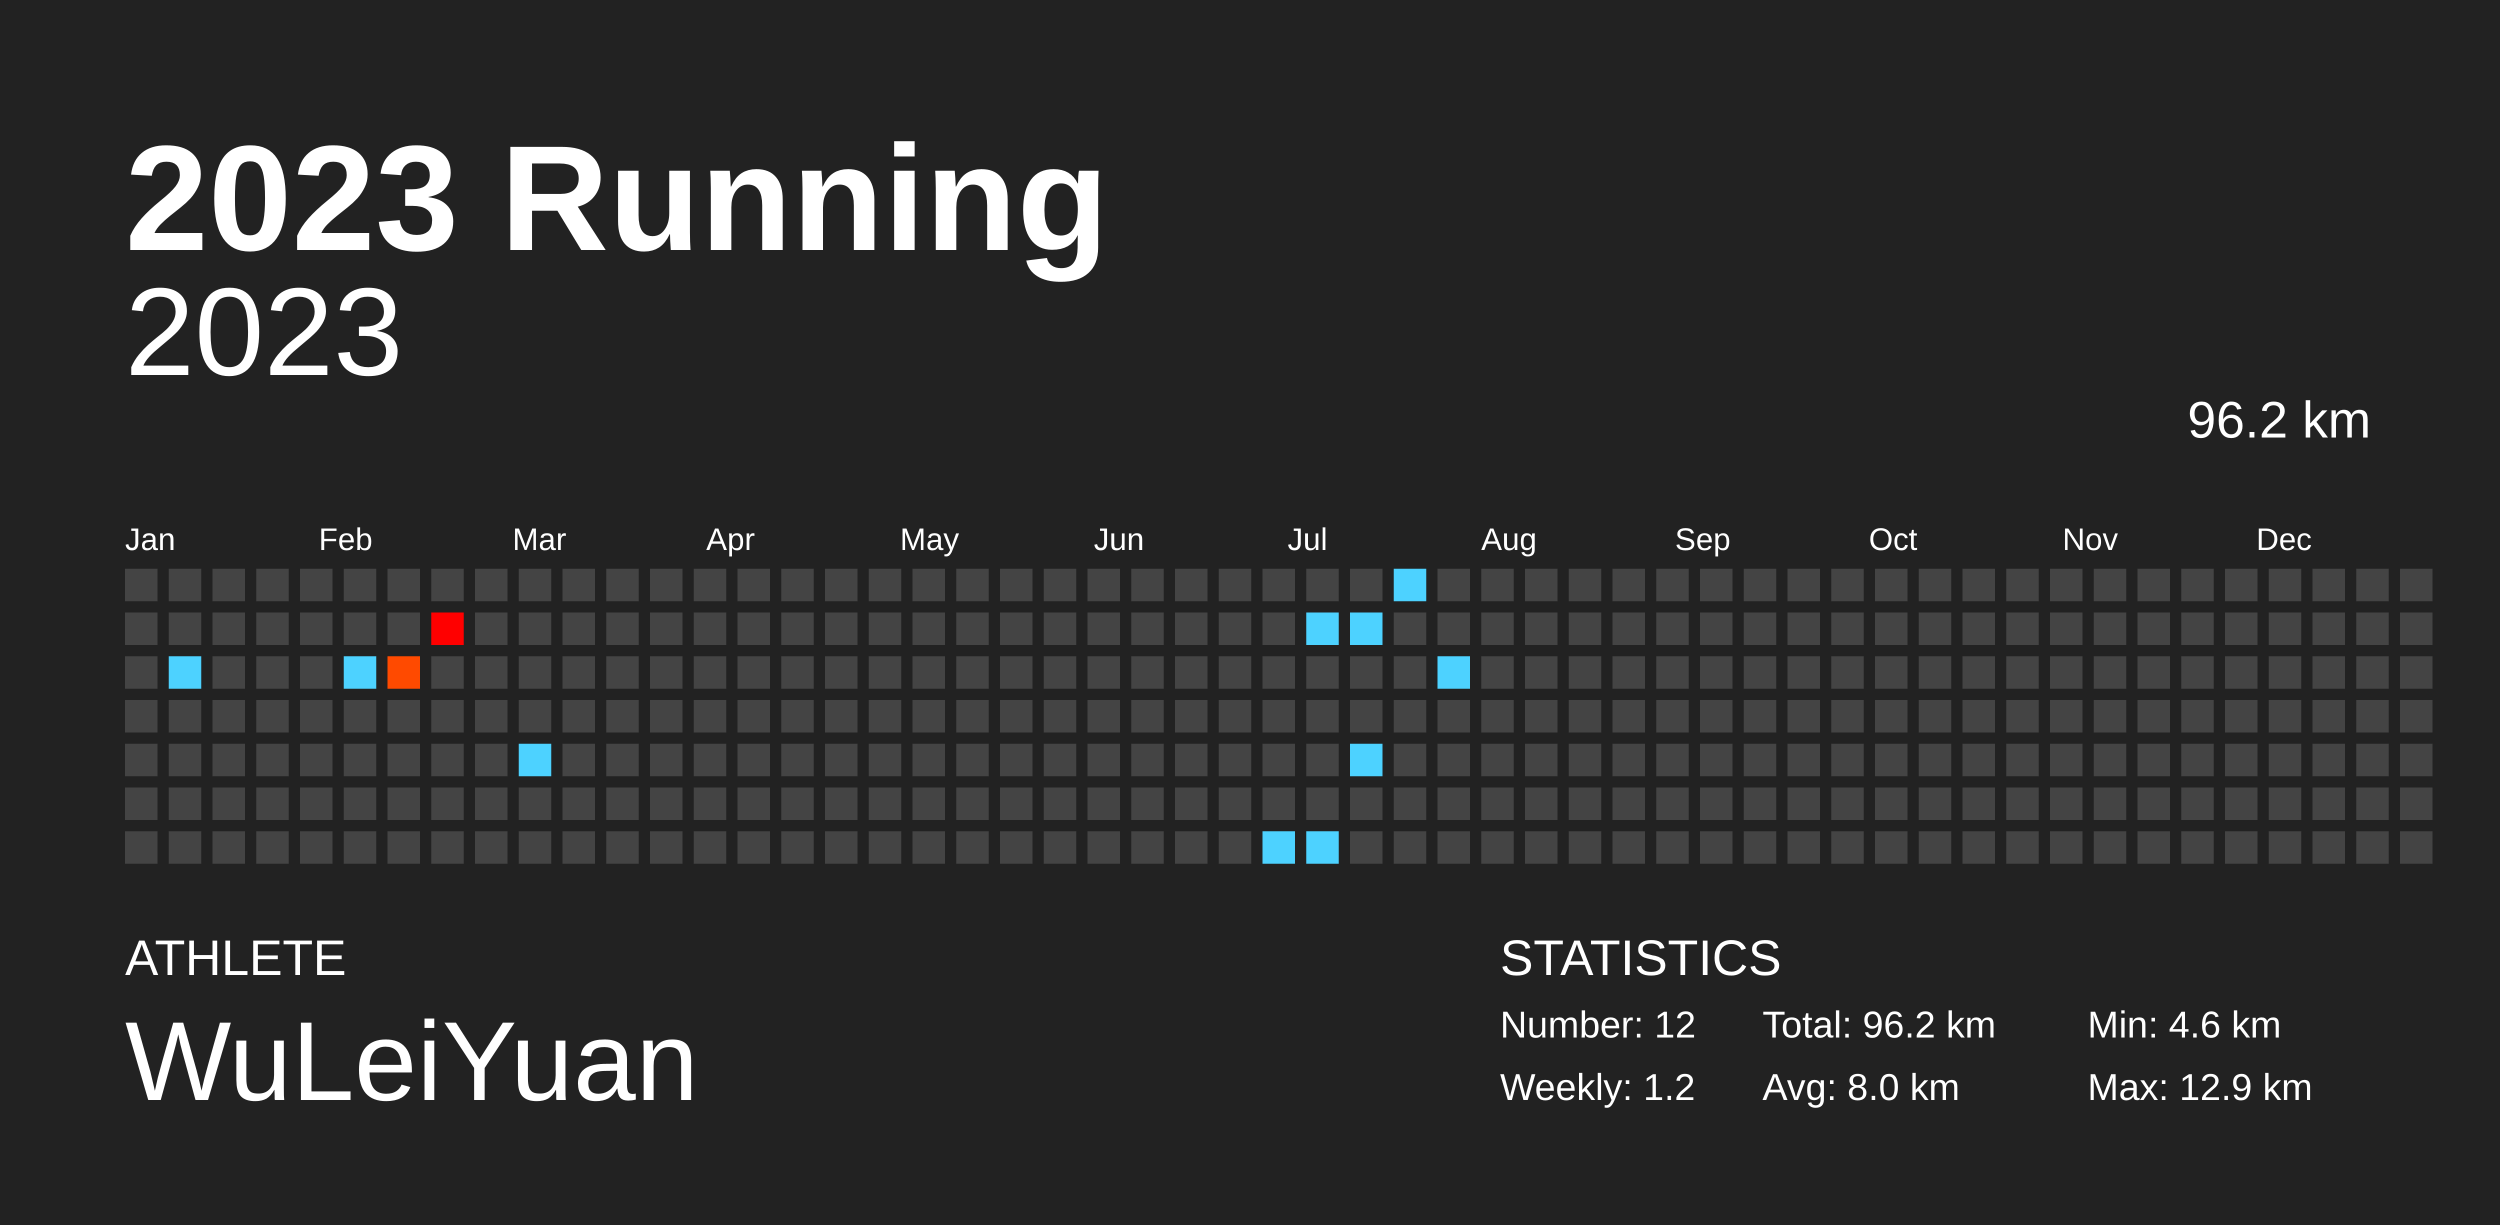
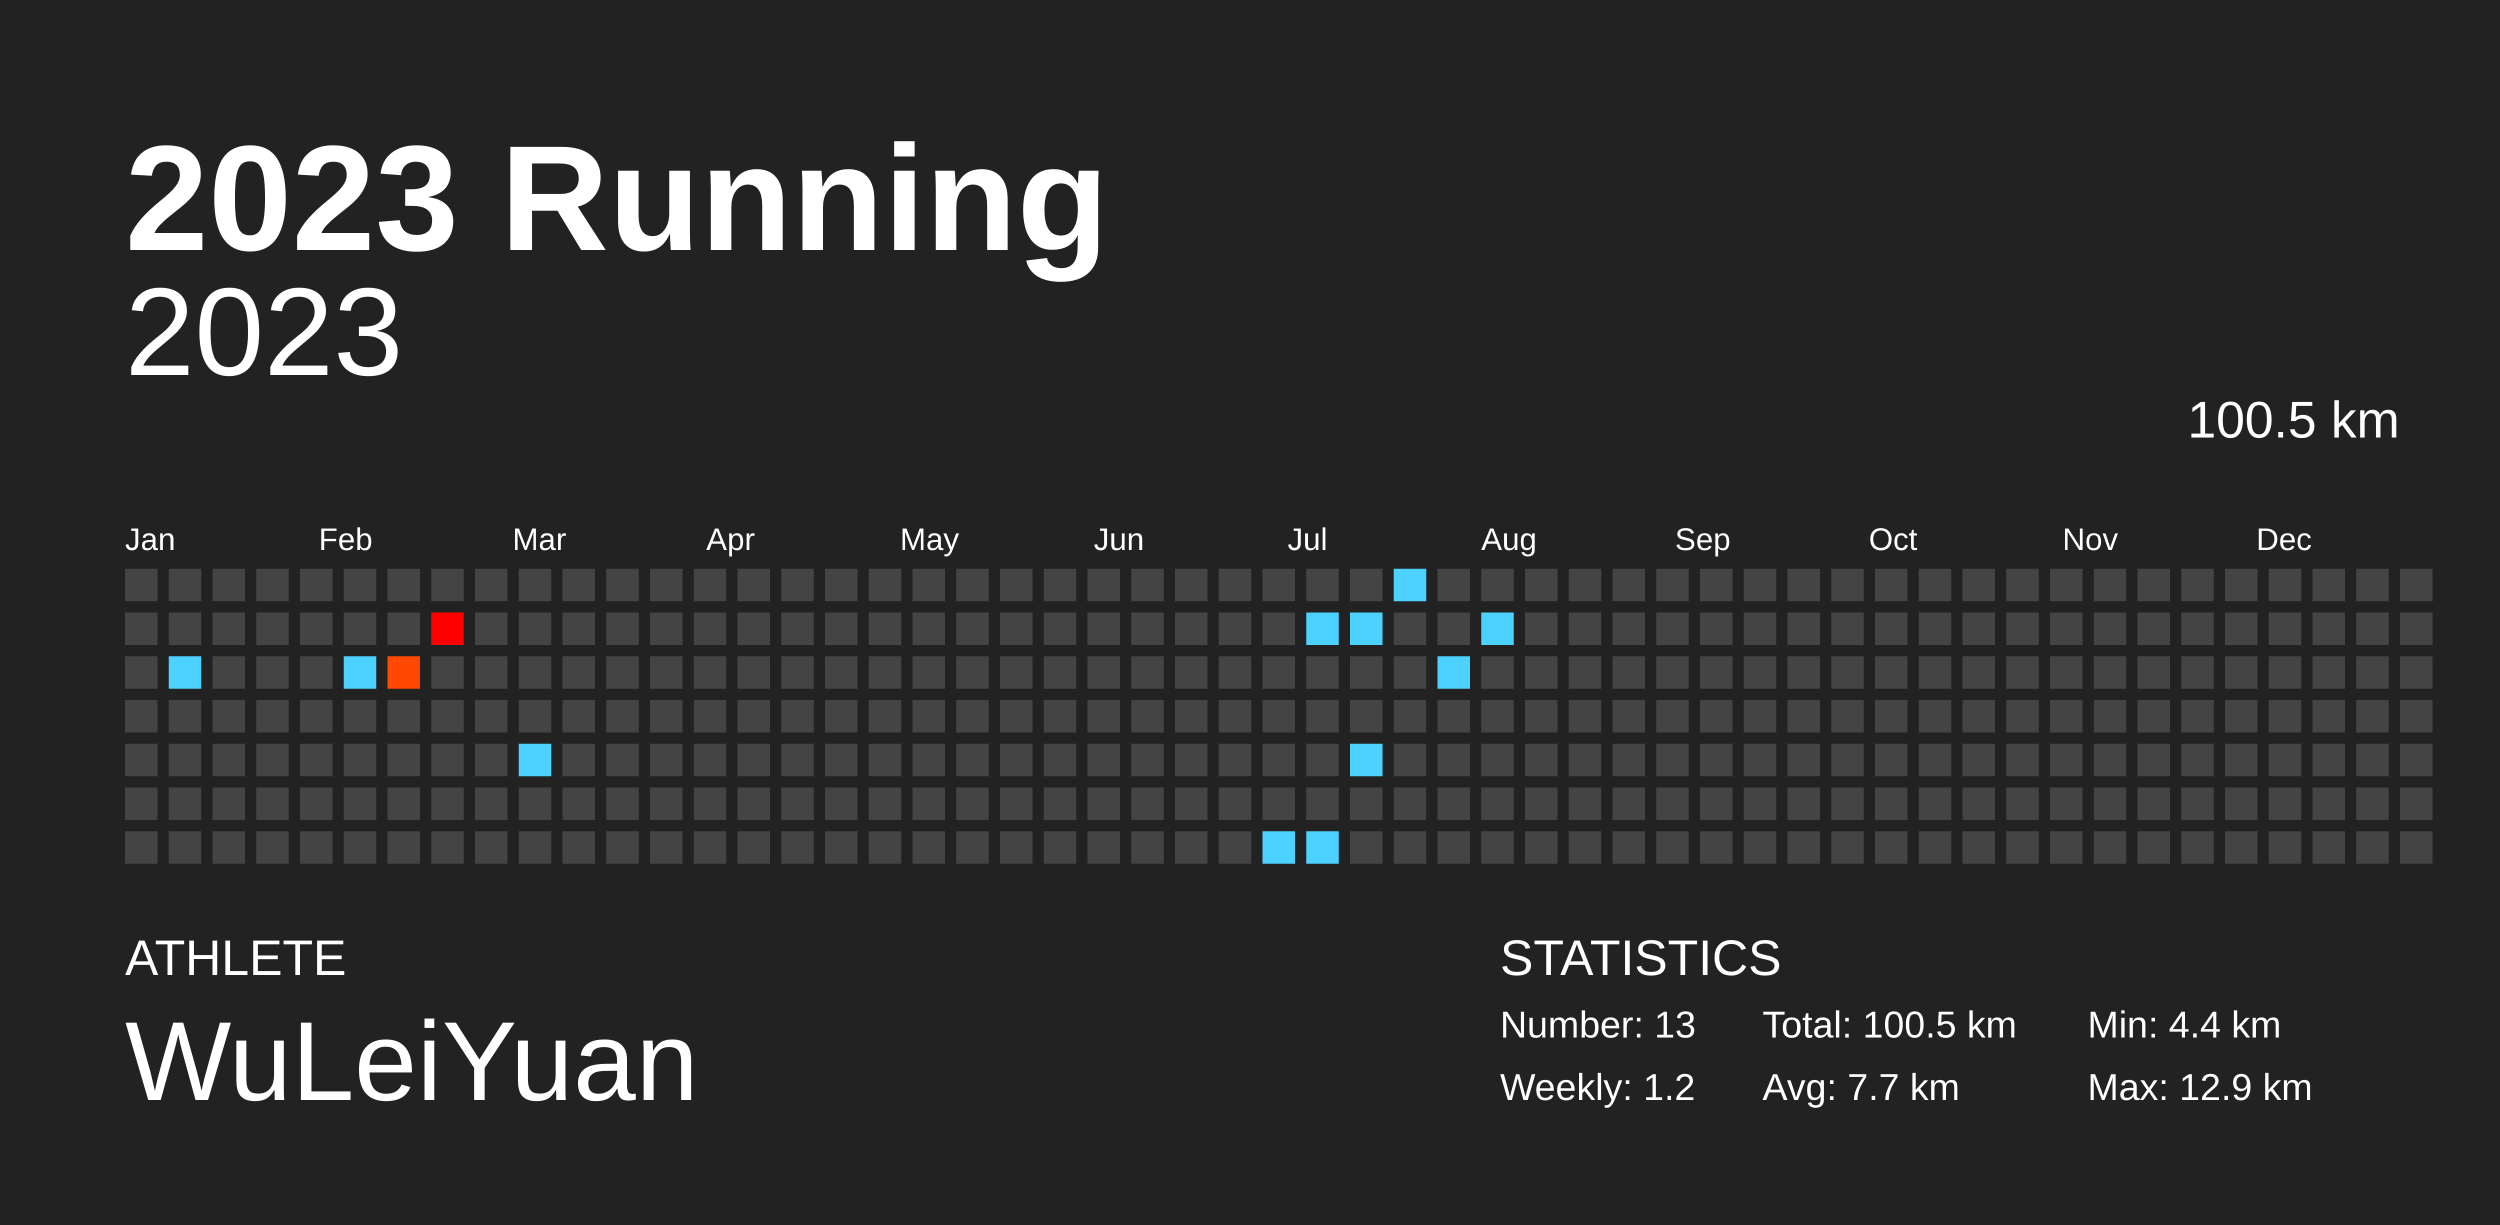
<svg xmlns="http://www.w3.org/2000/svg" baseProfile="full" height="98mm" version="1.1" viewBox="0,0,200,98" width="200mm">
  <defs />
  <rect fill="#222222" height="98" width="200" x="0" y="0" />
  <text fill="#FFFFFF" style="font-size:12px; font-family:Arial; font-weight:bold;" x="10" y="20">2023 Running</text>
  <text fill="#FFFFFF" style="font-size:4px; font-family:Arial" x="10" y="78">ATHLETE</text>
  <text fill="#FFFFFF" style="font-size:9px; font-family:Arial" x="10" y="88">WuLeiYuan</text>
  <text fill="#FFFFFF" style="font-size:4px; font-family:Arial" x="120" y="78">STATISTICS</text>
-   <text fill="#FFFFFF" style="font-size:3px; font-family:Arial" x="120" y="83">Number: 12</text>
+   <text fill="#FFFFFF" style="font-size:3px; font-family:Arial" x="120" y="83">Number: 13</text>
  <text fill="#FFFFFF" style="font-size:3px; font-family:Arial" x="120" y="88">Weekly: 1.2</text>
-   <text fill="#FFFFFF" style="font-size:3px; font-family:Arial" x="141" y="83">Total: 96.2 km</text>
-   <text fill="#FFFFFF" style="font-size:3px; font-family:Arial" x="141" y="88">Avg: 8.0 km</text>
-   <text fill="#FFFFFF" style="font-size:3px; font-family:Arial" x="167" y="83">Min: 4.6 km</text>
+   <text fill="#FFFFFF" style="font-size:3px; font-family:Arial" x="141" y="83">Total: 100.5 km</text>
+   <text fill="#FFFFFF" style="font-size:3px; font-family:Arial" x="141" y="88">Avg: 7.7 km</text>
+   <text fill="#FFFFFF" style="font-size:3px; font-family:Arial" x="167" y="83">Min: 4.4 km</text>
  <text fill="#FFFFFF" style="font-size:3px; font-family:Arial" x="167" y="88">Max: 12.9 km</text>
  <text alignment-baseline="hanging" fill="#FFFFFF" style="font-size:10.0px; font-family:Arial;" x="10" y="30">2023</text>
-   <text alignment-baseline="hanging" fill="#FFFFFF" style="font-size:4.125px; font-family:Arial;" x="175" y="35">96.2 km</text>
+   <text alignment-baseline="hanging" fill="#FFFFFF" style="font-size:4.125px; font-family:Arial;" x="175" y="35">100.5 km</text>
  <text fill="#FFFFFF" style="font-size:2.5px; font-family:Arial" x="10.0" y="44">Jan</text>
  <text fill="#FFFFFF" style="font-size:2.5px; font-family:Arial" x="25.5" y="44">Feb</text>
  <text fill="#FFFFFF" style="font-size:2.5px; font-family:Arial" x="41.0" y="44">Mar</text>
  <text fill="#FFFFFF" style="font-size:2.5px; font-family:Arial" x="56.5" y="44">Apr</text>
  <text fill="#FFFFFF" style="font-size:2.5px; font-family:Arial" x="72.0" y="44">May</text>
  <text fill="#FFFFFF" style="font-size:2.5px; font-family:Arial" x="87.5" y="44">Jun</text>
  <text fill="#FFFFFF" style="font-size:2.5px; font-family:Arial" x="103.0" y="44">Jul</text>
  <text fill="#FFFFFF" style="font-size:2.5px; font-family:Arial" x="118.5" y="44">Aug</text>
  <text fill="#FFFFFF" style="font-size:2.5px; font-family:Arial" x="134.0" y="44">Sep</text>
  <text fill="#FFFFFF" style="font-size:2.5px; font-family:Arial" x="149.5" y="44">Oct</text>
  <text fill="#FFFFFF" style="font-size:2.5px; font-family:Arial" x="165.0" y="44">Nov</text>
  <text fill="#FFFFFF" style="font-size:2.5px; font-family:Arial" x="180.5" y="44">Dec</text>
  <rect fill="#444444" height="2.6" width="2.6" x="10.0" y="45.5" />
  <rect fill="#444444" height="2.6" width="2.6" x="10.0" y="49.0" />
  <rect fill="#444444" height="2.6" width="2.6" x="10.0" y="52.5" />
  <rect fill="#444444" height="2.6" width="2.6" x="10.0" y="56.0" />
  <rect fill="#444444" height="2.6" width="2.6" x="10.0" y="59.5" />
  <rect fill="#444444" height="2.6" width="2.6" x="10.0" y="63.0" />
  <rect fill="#444444" height="2.6" width="2.6" x="10.0" y="66.5" />
  <rect fill="#444444" height="2.6" width="2.6" x="13.5" y="45.5" />
  <rect fill="#444444" height="2.6" width="2.6" x="13.5" y="49.0" />
  <rect fill="#4dd2ff" height="2.6" width="2.6" x="13.5" y="52.5" />
  <rect fill="#444444" height="2.6" width="2.6" x="13.5" y="56.0" />
  <rect fill="#444444" height="2.6" width="2.6" x="13.5" y="59.5" />
  <rect fill="#444444" height="2.6" width="2.6" x="13.5" y="63.0" />
  <rect fill="#444444" height="2.6" width="2.6" x="13.5" y="66.5" />
  <rect fill="#444444" height="2.6" width="2.6" x="17.0" y="45.5" />
  <rect fill="#444444" height="2.6" width="2.6" x="17.0" y="49.0" />
  <rect fill="#444444" height="2.6" width="2.6" x="17.0" y="52.5" />
  <rect fill="#444444" height="2.6" width="2.6" x="17.0" y="56.0" />
  <rect fill="#444444" height="2.6" width="2.6" x="17.0" y="59.5" />
  <rect fill="#444444" height="2.6" width="2.6" x="17.0" y="63.0" />
  <rect fill="#444444" height="2.6" width="2.6" x="17.0" y="66.5" />
  <rect fill="#444444" height="2.6" width="2.6" x="20.5" y="45.5" />
  <rect fill="#444444" height="2.6" width="2.6" x="20.5" y="49.0" />
  <rect fill="#444444" height="2.6" width="2.6" x="20.5" y="52.5" />
  <rect fill="#444444" height="2.6" width="2.6" x="20.5" y="56.0" />
  <rect fill="#444444" height="2.6" width="2.6" x="20.5" y="59.5" />
  <rect fill="#444444" height="2.6" width="2.6" x="20.5" y="63.0" />
  <rect fill="#444444" height="2.6" width="2.6" x="20.5" y="66.5" />
  <rect fill="#444444" height="2.6" width="2.6" x="24.0" y="45.5" />
  <rect fill="#444444" height="2.6" width="2.6" x="24.0" y="49.0" />
  <rect fill="#444444" height="2.6" width="2.6" x="24.0" y="52.5" />
  <rect fill="#444444" height="2.6" width="2.6" x="24.0" y="56.0" />
  <rect fill="#444444" height="2.6" width="2.6" x="24.0" y="59.5" />
  <rect fill="#444444" height="2.6" width="2.6" x="24.0" y="63.0" />
  <rect fill="#444444" height="2.6" width="2.6" x="24.0" y="66.5" />
  <rect fill="#444444" height="2.6" width="2.6" x="27.5" y="45.5" />
  <rect fill="#444444" height="2.6" width="2.6" x="27.5" y="49.0" />
  <rect fill="#4dd2ff" height="2.6" width="2.6" x="27.5" y="52.5" />
  <rect fill="#444444" height="2.6" width="2.6" x="27.5" y="56.0" />
  <rect fill="#444444" height="2.6" width="2.6" x="27.5" y="59.5" />
  <rect fill="#444444" height="2.6" width="2.6" x="27.5" y="63.0" />
  <rect fill="#444444" height="2.6" width="2.6" x="27.5" y="66.5" />
  <rect fill="#444444" height="2.6" width="2.6" x="31.0" y="45.5" />
  <rect fill="#444444" height="2.6" width="2.6" x="31.0" y="49.0" />
-   <rect fill="#ff4a00" height="2.6" width="2.6" x="31.0" y="52.5" />
+   <rect fill="#ff4800" height="2.6" width="2.6" x="31.0" y="52.5" />
  <rect fill="#444444" height="2.6" width="2.6" x="31.0" y="56.0" />
  <rect fill="#444444" height="2.6" width="2.6" x="31.0" y="59.5" />
  <rect fill="#444444" height="2.6" width="2.6" x="31.0" y="63.0" />
  <rect fill="#444444" height="2.6" width="2.6" x="31.0" y="66.5" />
  <rect fill="#444444" height="2.6" width="2.6" x="34.5" y="45.5" />
  <rect fill="#ff0000" height="2.6" width="2.6" x="34.5" y="49.0" />
  <rect fill="#444444" height="2.6" width="2.6" x="34.5" y="52.5" />
  <rect fill="#444444" height="2.6" width="2.6" x="34.5" y="56.0" />
  <rect fill="#444444" height="2.6" width="2.6" x="34.5" y="59.5" />
  <rect fill="#444444" height="2.6" width="2.6" x="34.5" y="63.0" />
  <rect fill="#444444" height="2.6" width="2.6" x="34.5" y="66.5" />
  <rect fill="#444444" height="2.6" width="2.6" x="38.0" y="45.5" />
  <rect fill="#444444" height="2.6" width="2.6" x="38.0" y="49.0" />
  <rect fill="#444444" height="2.6" width="2.6" x="38.0" y="52.5" />
  <rect fill="#444444" height="2.6" width="2.6" x="38.0" y="56.0" />
  <rect fill="#444444" height="2.6" width="2.6" x="38.0" y="59.5" />
  <rect fill="#444444" height="2.6" width="2.6" x="38.0" y="63.0" />
  <rect fill="#444444" height="2.6" width="2.6" x="38.0" y="66.5" />
  <rect fill="#444444" height="2.6" width="2.6" x="41.5" y="45.5" />
  <rect fill="#444444" height="2.6" width="2.6" x="41.5" y="49.0" />
  <rect fill="#444444" height="2.6" width="2.6" x="41.5" y="52.5" />
  <rect fill="#444444" height="2.6" width="2.6" x="41.5" y="56.0" />
  <rect fill="#4dd2ff" height="2.6" width="2.6" x="41.5" y="59.5" />
  <rect fill="#444444" height="2.6" width="2.6" x="41.5" y="63.0" />
  <rect fill="#444444" height="2.6" width="2.6" x="41.5" y="66.5" />
  <rect fill="#444444" height="2.6" width="2.6" x="45.0" y="45.5" />
  <rect fill="#444444" height="2.6" width="2.6" x="45.0" y="49.0" />
  <rect fill="#444444" height="2.6" width="2.6" x="45.0" y="52.5" />
  <rect fill="#444444" height="2.6" width="2.6" x="45.0" y="56.0" />
  <rect fill="#444444" height="2.6" width="2.6" x="45.0" y="59.5" />
  <rect fill="#444444" height="2.6" width="2.6" x="45.0" y="63.0" />
  <rect fill="#444444" height="2.6" width="2.6" x="45.0" y="66.5" />
  <rect fill="#444444" height="2.6" width="2.6" x="48.5" y="45.5" />
  <rect fill="#444444" height="2.6" width="2.6" x="48.5" y="49.0" />
  <rect fill="#444444" height="2.6" width="2.6" x="48.5" y="52.5" />
  <rect fill="#444444" height="2.6" width="2.6" x="48.5" y="56.0" />
  <rect fill="#444444" height="2.6" width="2.6" x="48.5" y="59.5" />
  <rect fill="#444444" height="2.6" width="2.6" x="48.5" y="63.0" />
  <rect fill="#444444" height="2.6" width="2.6" x="48.5" y="66.5" />
  <rect fill="#444444" height="2.6" width="2.6" x="52.0" y="45.5" />
  <rect fill="#444444" height="2.6" width="2.6" x="52.0" y="49.0" />
  <rect fill="#444444" height="2.6" width="2.6" x="52.0" y="52.5" />
  <rect fill="#444444" height="2.6" width="2.6" x="52.0" y="56.0" />
  <rect fill="#444444" height="2.6" width="2.6" x="52.0" y="59.5" />
  <rect fill="#444444" height="2.6" width="2.6" x="52.0" y="63.0" />
  <rect fill="#444444" height="2.6" width="2.6" x="52.0" y="66.5" />
  <rect fill="#444444" height="2.6" width="2.6" x="55.5" y="45.5" />
  <rect fill="#444444" height="2.6" width="2.6" x="55.5" y="49.0" />
  <rect fill="#444444" height="2.6" width="2.6" x="55.5" y="52.5" />
  <rect fill="#444444" height="2.6" width="2.6" x="55.5" y="56.0" />
  <rect fill="#444444" height="2.6" width="2.6" x="55.5" y="59.5" />
  <rect fill="#444444" height="2.6" width="2.6" x="55.5" y="63.0" />
  <rect fill="#444444" height="2.6" width="2.6" x="55.5" y="66.5" />
  <rect fill="#444444" height="2.6" width="2.6" x="59.0" y="45.5" />
  <rect fill="#444444" height="2.6" width="2.6" x="59.0" y="49.0" />
  <rect fill="#444444" height="2.6" width="2.6" x="59.0" y="52.5" />
  <rect fill="#444444" height="2.6" width="2.6" x="59.0" y="56.0" />
  <rect fill="#444444" height="2.6" width="2.6" x="59.0" y="59.5" />
  <rect fill="#444444" height="2.6" width="2.6" x="59.0" y="63.0" />
  <rect fill="#444444" height="2.6" width="2.6" x="59.0" y="66.5" />
  <rect fill="#444444" height="2.6" width="2.6" x="62.5" y="45.5" />
  <rect fill="#444444" height="2.6" width="2.6" x="62.5" y="49.0" />
  <rect fill="#444444" height="2.6" width="2.6" x="62.5" y="52.5" />
  <rect fill="#444444" height="2.6" width="2.6" x="62.5" y="56.0" />
  <rect fill="#444444" height="2.6" width="2.6" x="62.5" y="59.5" />
  <rect fill="#444444" height="2.6" width="2.6" x="62.5" y="63.0" />
  <rect fill="#444444" height="2.6" width="2.6" x="62.5" y="66.5" />
  <rect fill="#444444" height="2.6" width="2.6" x="66.0" y="45.5" />
  <rect fill="#444444" height="2.6" width="2.6" x="66.0" y="49.0" />
  <rect fill="#444444" height="2.6" width="2.6" x="66.0" y="52.5" />
  <rect fill="#444444" height="2.6" width="2.6" x="66.0" y="56.0" />
  <rect fill="#444444" height="2.6" width="2.6" x="66.0" y="59.5" />
  <rect fill="#444444" height="2.6" width="2.6" x="66.0" y="63.0" />
  <rect fill="#444444" height="2.6" width="2.6" x="66.0" y="66.5" />
  <rect fill="#444444" height="2.6" width="2.6" x="69.5" y="45.5" />
  <rect fill="#444444" height="2.6" width="2.6" x="69.5" y="49.0" />
  <rect fill="#444444" height="2.6" width="2.6" x="69.5" y="52.5" />
  <rect fill="#444444" height="2.6" width="2.6" x="69.5" y="56.0" />
  <rect fill="#444444" height="2.6" width="2.6" x="69.5" y="59.5" />
  <rect fill="#444444" height="2.6" width="2.6" x="69.5" y="63.0" />
  <rect fill="#444444" height="2.6" width="2.6" x="69.5" y="66.5" />
  <rect fill="#444444" height="2.6" width="2.6" x="73.0" y="45.5" />
  <rect fill="#444444" height="2.6" width="2.6" x="73.0" y="49.0" />
  <rect fill="#444444" height="2.6" width="2.6" x="73.0" y="52.5" />
  <rect fill="#444444" height="2.6" width="2.6" x="73.0" y="56.0" />
  <rect fill="#444444" height="2.6" width="2.6" x="73.0" y="59.5" />
  <rect fill="#444444" height="2.6" width="2.6" x="73.0" y="63.0" />
  <rect fill="#444444" height="2.6" width="2.6" x="73.0" y="66.5" />
  <rect fill="#444444" height="2.6" width="2.6" x="76.5" y="45.5" />
  <rect fill="#444444" height="2.6" width="2.6" x="76.5" y="49.0" />
  <rect fill="#444444" height="2.6" width="2.6" x="76.5" y="52.5" />
  <rect fill="#444444" height="2.6" width="2.6" x="76.5" y="56.0" />
  <rect fill="#444444" height="2.6" width="2.6" x="76.5" y="59.5" />
  <rect fill="#444444" height="2.6" width="2.6" x="76.5" y="63.0" />
  <rect fill="#444444" height="2.6" width="2.6" x="76.5" y="66.5" />
  <rect fill="#444444" height="2.6" width="2.6" x="80.0" y="45.5" />
  <rect fill="#444444" height="2.6" width="2.6" x="80.0" y="49.0" />
  <rect fill="#444444" height="2.6" width="2.6" x="80.0" y="52.5" />
  <rect fill="#444444" height="2.6" width="2.6" x="80.0" y="56.0" />
  <rect fill="#444444" height="2.6" width="2.6" x="80.0" y="59.5" />
  <rect fill="#444444" height="2.6" width="2.6" x="80.0" y="63.0" />
  <rect fill="#444444" height="2.6" width="2.6" x="80.0" y="66.5" />
  <rect fill="#444444" height="2.6" width="2.6" x="83.5" y="45.5" />
  <rect fill="#444444" height="2.6" width="2.6" x="83.5" y="49.0" />
  <rect fill="#444444" height="2.6" width="2.6" x="83.5" y="52.5" />
  <rect fill="#444444" height="2.6" width="2.6" x="83.5" y="56.0" />
  <rect fill="#444444" height="2.6" width="2.6" x="83.5" y="59.5" />
  <rect fill="#444444" height="2.6" width="2.6" x="83.5" y="63.0" />
  <rect fill="#444444" height="2.6" width="2.6" x="83.5" y="66.5" />
  <rect fill="#444444" height="2.6" width="2.6" x="87.0" y="45.5" />
  <rect fill="#444444" height="2.6" width="2.6" x="87.0" y="49.0" />
  <rect fill="#444444" height="2.6" width="2.6" x="87.0" y="52.5" />
  <rect fill="#444444" height="2.6" width="2.6" x="87.0" y="56.0" />
  <rect fill="#444444" height="2.6" width="2.6" x="87.0" y="59.5" />
  <rect fill="#444444" height="2.6" width="2.6" x="87.0" y="63.0" />
  <rect fill="#444444" height="2.6" width="2.6" x="87.0" y="66.5" />
  <rect fill="#444444" height="2.6" width="2.6" x="90.5" y="45.5" />
  <rect fill="#444444" height="2.6" width="2.6" x="90.5" y="49.0" />
  <rect fill="#444444" height="2.6" width="2.6" x="90.5" y="52.5" />
  <rect fill="#444444" height="2.6" width="2.6" x="90.5" y="56.0" />
  <rect fill="#444444" height="2.6" width="2.6" x="90.5" y="59.5" />
  <rect fill="#444444" height="2.6" width="2.6" x="90.5" y="63.0" />
  <rect fill="#444444" height="2.6" width="2.6" x="90.5" y="66.5" />
  <rect fill="#444444" height="2.6" width="2.6" x="94.0" y="45.5" />
  <rect fill="#444444" height="2.6" width="2.6" x="94.0" y="49.0" />
  <rect fill="#444444" height="2.6" width="2.6" x="94.0" y="52.5" />
  <rect fill="#444444" height="2.6" width="2.6" x="94.0" y="56.0" />
  <rect fill="#444444" height="2.6" width="2.6" x="94.0" y="59.5" />
  <rect fill="#444444" height="2.6" width="2.6" x="94.0" y="63.0" />
  <rect fill="#444444" height="2.6" width="2.6" x="94.0" y="66.5" />
  <rect fill="#444444" height="2.6" width="2.6" x="97.5" y="45.5" />
  <rect fill="#444444" height="2.6" width="2.6" x="97.5" y="49.0" />
  <rect fill="#444444" height="2.6" width="2.6" x="97.5" y="52.5" />
  <rect fill="#444444" height="2.6" width="2.6" x="97.5" y="56.0" />
  <rect fill="#444444" height="2.6" width="2.6" x="97.5" y="59.5" />
  <rect fill="#444444" height="2.6" width="2.6" x="97.5" y="63.0" />
  <rect fill="#444444" height="2.6" width="2.6" x="97.5" y="66.5" />
  <rect fill="#444444" height="2.6" width="2.6" x="101.0" y="45.5" />
  <rect fill="#444444" height="2.6" width="2.6" x="101.0" y="49.0" />
  <rect fill="#444444" height="2.6" width="2.6" x="101.0" y="52.5" />
  <rect fill="#444444" height="2.6" width="2.6" x="101.0" y="56.0" />
  <rect fill="#444444" height="2.6" width="2.6" x="101.0" y="59.5" />
  <rect fill="#444444" height="2.6" width="2.6" x="101.0" y="63.0" />
  <rect fill="#4dd2ff" height="2.6" width="2.6" x="101.0" y="66.5" />
  <rect fill="#444444" height="2.6" width="2.6" x="104.5" y="45.5" />
  <rect fill="#4dd2ff" height="2.6" width="2.6" x="104.5" y="49.0" />
  <rect fill="#444444" height="2.6" width="2.6" x="104.5" y="52.5" />
  <rect fill="#444444" height="2.6" width="2.6" x="104.5" y="56.0" />
  <rect fill="#444444" height="2.6" width="2.6" x="104.5" y="59.5" />
  <rect fill="#444444" height="2.6" width="2.6" x="104.5" y="63.0" />
  <rect fill="#4dd2ff" height="2.6" width="2.6" x="104.5" y="66.5" />
  <rect fill="#444444" height="2.6" width="2.6" x="108.0" y="45.5" />
  <rect fill="#4dd2ff" height="2.6" width="2.6" x="108.0" y="49.0" />
  <rect fill="#444444" height="2.6" width="2.6" x="108.0" y="52.5" />
  <rect fill="#444444" height="2.6" width="2.6" x="108.0" y="56.0" />
  <rect fill="#4dd2ff" height="2.6" width="2.6" x="108.0" y="59.5" />
  <rect fill="#444444" height="2.6" width="2.6" x="108.0" y="63.0" />
  <rect fill="#444444" height="2.6" width="2.6" x="108.0" y="66.5" />
  <rect fill="#4dd2ff" height="2.6" width="2.6" x="111.5" y="45.5" />
  <rect fill="#444444" height="2.6" width="2.6" x="111.5" y="49.0" />
  <rect fill="#444444" height="2.6" width="2.6" x="111.5" y="52.5" />
  <rect fill="#444444" height="2.6" width="2.6" x="111.5" y="56.0" />
  <rect fill="#444444" height="2.6" width="2.6" x="111.5" y="59.5" />
  <rect fill="#444444" height="2.6" width="2.6" x="111.5" y="63.0" />
  <rect fill="#444444" height="2.6" width="2.6" x="111.5" y="66.5" />
  <rect fill="#444444" height="2.6" width="2.6" x="115.0" y="45.5" />
  <rect fill="#444444" height="2.6" width="2.6" x="115.0" y="49.0" />
  <rect fill="#4dd2ff" height="2.6" width="2.6" x="115.0" y="52.5" />
  <rect fill="#444444" height="2.6" width="2.6" x="115.0" y="56.0" />
  <rect fill="#444444" height="2.6" width="2.6" x="115.0" y="59.5" />
  <rect fill="#444444" height="2.6" width="2.6" x="115.0" y="63.0" />
  <rect fill="#444444" height="2.6" width="2.6" x="115.0" y="66.5" />
  <rect fill="#444444" height="2.6" width="2.6" x="118.5" y="45.5" />
-   <rect fill="#444444" height="2.6" width="2.6" x="118.5" y="49.0" />
+   <rect fill="#4dd2ff" height="2.6" width="2.6" x="118.5" y="49.0" />
  <rect fill="#444444" height="2.6" width="2.6" x="118.5" y="52.5" />
  <rect fill="#444444" height="2.6" width="2.6" x="118.5" y="56.0" />
  <rect fill="#444444" height="2.6" width="2.6" x="118.5" y="59.5" />
  <rect fill="#444444" height="2.6" width="2.6" x="118.5" y="63.0" />
  <rect fill="#444444" height="2.6" width="2.6" x="118.5" y="66.5" />
  <rect fill="#444444" height="2.6" width="2.6" x="122.0" y="45.5" />
  <rect fill="#444444" height="2.6" width="2.6" x="122.0" y="49.0" />
  <rect fill="#444444" height="2.6" width="2.6" x="122.0" y="52.5" />
  <rect fill="#444444" height="2.6" width="2.6" x="122.0" y="56.0" />
  <rect fill="#444444" height="2.6" width="2.6" x="122.0" y="59.5" />
  <rect fill="#444444" height="2.6" width="2.6" x="122.0" y="63.0" />
  <rect fill="#444444" height="2.6" width="2.6" x="122.0" y="66.5" />
  <rect fill="#444444" height="2.6" width="2.6" x="125.5" y="45.5" />
  <rect fill="#444444" height="2.6" width="2.6" x="125.5" y="49.0" />
  <rect fill="#444444" height="2.6" width="2.6" x="125.5" y="52.5" />
  <rect fill="#444444" height="2.6" width="2.6" x="125.5" y="56.0" />
  <rect fill="#444444" height="2.6" width="2.6" x="125.5" y="59.5" />
  <rect fill="#444444" height="2.6" width="2.6" x="125.5" y="63.0" />
  <rect fill="#444444" height="2.6" width="2.6" x="125.5" y="66.5" />
  <rect fill="#444444" height="2.6" width="2.6" x="129.0" y="45.5" />
  <rect fill="#444444" height="2.6" width="2.6" x="129.0" y="49.0" />
  <rect fill="#444444" height="2.6" width="2.6" x="129.0" y="52.5" />
  <rect fill="#444444" height="2.6" width="2.6" x="129.0" y="56.0" />
  <rect fill="#444444" height="2.6" width="2.6" x="129.0" y="59.5" />
  <rect fill="#444444" height="2.6" width="2.6" x="129.0" y="63.0" />
  <rect fill="#444444" height="2.6" width="2.6" x="129.0" y="66.5" />
  <rect fill="#444444" height="2.6" width="2.6" x="132.5" y="45.5" />
  <rect fill="#444444" height="2.6" width="2.6" x="132.5" y="49.0" />
  <rect fill="#444444" height="2.6" width="2.6" x="132.5" y="52.5" />
  <rect fill="#444444" height="2.6" width="2.6" x="132.5" y="56.0" />
  <rect fill="#444444" height="2.6" width="2.6" x="132.5" y="59.5" />
  <rect fill="#444444" height="2.6" width="2.6" x="132.5" y="63.0" />
  <rect fill="#444444" height="2.6" width="2.6" x="132.5" y="66.5" />
  <rect fill="#444444" height="2.6" width="2.6" x="136.0" y="45.5" />
  <rect fill="#444444" height="2.6" width="2.6" x="136.0" y="49.0" />
  <rect fill="#444444" height="2.6" width="2.6" x="136.0" y="52.5" />
  <rect fill="#444444" height="2.6" width="2.6" x="136.0" y="56.0" />
  <rect fill="#444444" height="2.6" width="2.6" x="136.0" y="59.5" />
  <rect fill="#444444" height="2.6" width="2.6" x="136.0" y="63.0" />
  <rect fill="#444444" height="2.6" width="2.6" x="136.0" y="66.5" />
  <rect fill="#444444" height="2.6" width="2.6" x="139.5" y="45.5" />
  <rect fill="#444444" height="2.6" width="2.6" x="139.5" y="49.0" />
  <rect fill="#444444" height="2.6" width="2.6" x="139.5" y="52.5" />
  <rect fill="#444444" height="2.6" width="2.6" x="139.5" y="56.0" />
  <rect fill="#444444" height="2.6" width="2.6" x="139.5" y="59.5" />
  <rect fill="#444444" height="2.6" width="2.6" x="139.5" y="63.0" />
  <rect fill="#444444" height="2.6" width="2.6" x="139.5" y="66.5" />
  <rect fill="#444444" height="2.6" width="2.6" x="143.0" y="45.5" />
  <rect fill="#444444" height="2.6" width="2.6" x="143.0" y="49.0" />
  <rect fill="#444444" height="2.6" width="2.6" x="143.0" y="52.5" />
  <rect fill="#444444" height="2.6" width="2.6" x="143.0" y="56.0" />
  <rect fill="#444444" height="2.6" width="2.6" x="143.0" y="59.5" />
  <rect fill="#444444" height="2.6" width="2.6" x="143.0" y="63.0" />
  <rect fill="#444444" height="2.6" width="2.6" x="143.0" y="66.5" />
  <rect fill="#444444" height="2.6" width="2.6" x="146.5" y="45.5" />
  <rect fill="#444444" height="2.6" width="2.6" x="146.5" y="49.0" />
  <rect fill="#444444" height="2.6" width="2.6" x="146.5" y="52.5" />
  <rect fill="#444444" height="2.6" width="2.6" x="146.5" y="56.0" />
  <rect fill="#444444" height="2.6" width="2.6" x="146.5" y="59.5" />
  <rect fill="#444444" height="2.6" width="2.6" x="146.5" y="63.0" />
  <rect fill="#444444" height="2.6" width="2.6" x="146.5" y="66.5" />
  <rect fill="#444444" height="2.6" width="2.6" x="150.0" y="45.5" />
  <rect fill="#444444" height="2.6" width="2.6" x="150.0" y="49.0" />
  <rect fill="#444444" height="2.6" width="2.6" x="150.0" y="52.5" />
  <rect fill="#444444" height="2.6" width="2.6" x="150.0" y="56.0" />
  <rect fill="#444444" height="2.6" width="2.6" x="150.0" y="59.5" />
  <rect fill="#444444" height="2.6" width="2.6" x="150.0" y="63.0" />
  <rect fill="#444444" height="2.6" width="2.6" x="150.0" y="66.5" />
  <rect fill="#444444" height="2.6" width="2.6" x="153.5" y="45.5" />
  <rect fill="#444444" height="2.6" width="2.6" x="153.5" y="49.0" />
  <rect fill="#444444" height="2.6" width="2.6" x="153.5" y="52.5" />
  <rect fill="#444444" height="2.6" width="2.6" x="153.5" y="56.0" />
  <rect fill="#444444" height="2.6" width="2.6" x="153.5" y="59.5" />
  <rect fill="#444444" height="2.6" width="2.6" x="153.5" y="63.0" />
  <rect fill="#444444" height="2.6" width="2.6" x="153.5" y="66.5" />
  <rect fill="#444444" height="2.6" width="2.6" x="157.0" y="45.5" />
  <rect fill="#444444" height="2.6" width="2.6" x="157.0" y="49.0" />
  <rect fill="#444444" height="2.6" width="2.6" x="157.0" y="52.5" />
  <rect fill="#444444" height="2.6" width="2.6" x="157.0" y="56.0" />
  <rect fill="#444444" height="2.6" width="2.6" x="157.0" y="59.5" />
  <rect fill="#444444" height="2.6" width="2.6" x="157.0" y="63.0" />
  <rect fill="#444444" height="2.6" width="2.6" x="157.0" y="66.5" />
  <rect fill="#444444" height="2.6" width="2.6" x="160.5" y="45.5" />
  <rect fill="#444444" height="2.6" width="2.6" x="160.5" y="49.0" />
  <rect fill="#444444" height="2.6" width="2.6" x="160.5" y="52.5" />
  <rect fill="#444444" height="2.6" width="2.6" x="160.5" y="56.0" />
  <rect fill="#444444" height="2.6" width="2.6" x="160.5" y="59.5" />
  <rect fill="#444444" height="2.6" width="2.6" x="160.5" y="63.0" />
  <rect fill="#444444" height="2.6" width="2.6" x="160.5" y="66.5" />
  <rect fill="#444444" height="2.6" width="2.6" x="164.0" y="45.5" />
  <rect fill="#444444" height="2.6" width="2.6" x="164.0" y="49.0" />
  <rect fill="#444444" height="2.6" width="2.6" x="164.0" y="52.5" />
  <rect fill="#444444" height="2.6" width="2.6" x="164.0" y="56.0" />
  <rect fill="#444444" height="2.6" width="2.6" x="164.0" y="59.5" />
  <rect fill="#444444" height="2.6" width="2.6" x="164.0" y="63.0" />
  <rect fill="#444444" height="2.6" width="2.6" x="164.0" y="66.5" />
  <rect fill="#444444" height="2.6" width="2.6" x="167.5" y="45.5" />
  <rect fill="#444444" height="2.6" width="2.6" x="167.5" y="49.0" />
  <rect fill="#444444" height="2.6" width="2.6" x="167.5" y="52.5" />
  <rect fill="#444444" height="2.6" width="2.6" x="167.5" y="56.0" />
  <rect fill="#444444" height="2.6" width="2.6" x="167.5" y="59.5" />
  <rect fill="#444444" height="2.6" width="2.6" x="167.5" y="63.0" />
  <rect fill="#444444" height="2.6" width="2.6" x="167.5" y="66.5" />
  <rect fill="#444444" height="2.6" width="2.6" x="171.0" y="45.5" />
  <rect fill="#444444" height="2.6" width="2.6" x="171.0" y="49.0" />
  <rect fill="#444444" height="2.6" width="2.6" x="171.0" y="52.5" />
  <rect fill="#444444" height="2.6" width="2.6" x="171.0" y="56.0" />
  <rect fill="#444444" height="2.6" width="2.6" x="171.0" y="59.5" />
  <rect fill="#444444" height="2.6" width="2.6" x="171.0" y="63.0" />
  <rect fill="#444444" height="2.6" width="2.6" x="171.0" y="66.5" />
  <rect fill="#444444" height="2.6" width="2.6" x="174.5" y="45.5" />
  <rect fill="#444444" height="2.6" width="2.6" x="174.5" y="49.0" />
  <rect fill="#444444" height="2.6" width="2.6" x="174.5" y="52.5" />
  <rect fill="#444444" height="2.6" width="2.6" x="174.5" y="56.0" />
  <rect fill="#444444" height="2.6" width="2.6" x="174.5" y="59.5" />
  <rect fill="#444444" height="2.6" width="2.6" x="174.5" y="63.0" />
  <rect fill="#444444" height="2.6" width="2.6" x="174.5" y="66.5" />
  <rect fill="#444444" height="2.6" width="2.6" x="178.0" y="45.5" />
  <rect fill="#444444" height="2.6" width="2.6" x="178.0" y="49.0" />
  <rect fill="#444444" height="2.6" width="2.6" x="178.0" y="52.5" />
  <rect fill="#444444" height="2.6" width="2.6" x="178.0" y="56.0" />
  <rect fill="#444444" height="2.6" width="2.6" x="178.0" y="59.5" />
  <rect fill="#444444" height="2.6" width="2.6" x="178.0" y="63.0" />
  <rect fill="#444444" height="2.6" width="2.6" x="178.0" y="66.5" />
  <rect fill="#444444" height="2.6" width="2.6" x="181.5" y="45.5" />
  <rect fill="#444444" height="2.6" width="2.6" x="181.5" y="49.0" />
  <rect fill="#444444" height="2.6" width="2.6" x="181.5" y="52.5" />
  <rect fill="#444444" height="2.6" width="2.6" x="181.5" y="56.0" />
  <rect fill="#444444" height="2.6" width="2.6" x="181.5" y="59.5" />
  <rect fill="#444444" height="2.6" width="2.6" x="181.5" y="63.0" />
  <rect fill="#444444" height="2.6" width="2.6" x="181.5" y="66.5" />
  <rect fill="#444444" height="2.6" width="2.6" x="185.0" y="45.5" />
  <rect fill="#444444" height="2.6" width="2.6" x="185.0" y="49.0" />
  <rect fill="#444444" height="2.6" width="2.6" x="185.0" y="52.5" />
  <rect fill="#444444" height="2.6" width="2.6" x="185.0" y="56.0" />
  <rect fill="#444444" height="2.6" width="2.6" x="185.0" y="59.5" />
  <rect fill="#444444" height="2.6" width="2.6" x="185.0" y="63.0" />
  <rect fill="#444444" height="2.6" width="2.6" x="185.0" y="66.5" />
  <rect fill="#444444" height="2.6" width="2.6" x="188.5" y="45.5" />
  <rect fill="#444444" height="2.6" width="2.6" x="188.5" y="49.0" />
  <rect fill="#444444" height="2.6" width="2.6" x="188.5" y="52.5" />
  <rect fill="#444444" height="2.6" width="2.6" x="188.5" y="56.0" />
  <rect fill="#444444" height="2.6" width="2.6" x="188.5" y="59.5" />
  <rect fill="#444444" height="2.6" width="2.6" x="188.5" y="63.0" />
  <rect fill="#444444" height="2.6" width="2.6" x="188.5" y="66.5" />
  <rect fill="#444444" height="2.6" width="2.6" x="192.0" y="45.5" />
  <rect fill="#444444" height="2.6" width="2.6" x="192.0" y="49.0" />
  <rect fill="#444444" height="2.6" width="2.6" x="192.0" y="52.5" />
  <rect fill="#444444" height="2.6" width="2.6" x="192.0" y="56.0" />
  <rect fill="#444444" height="2.6" width="2.6" x="192.0" y="59.5" />
  <rect fill="#444444" height="2.6" width="2.6" x="192.0" y="63.0" />
  <rect fill="#444444" height="2.6" width="2.6" x="192.0" y="66.5" />
</svg>
